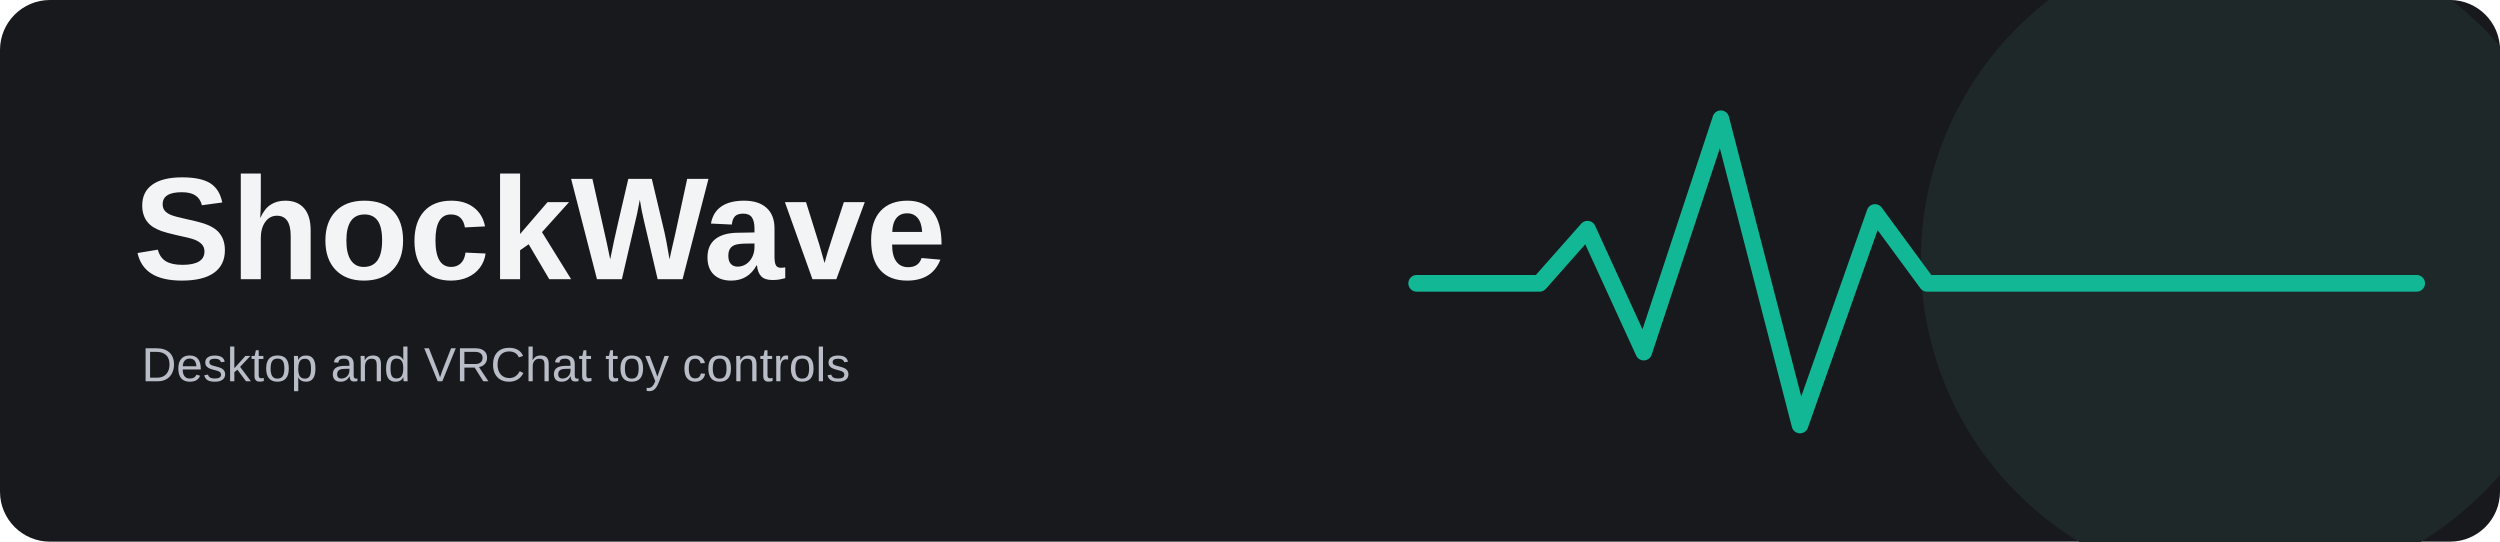
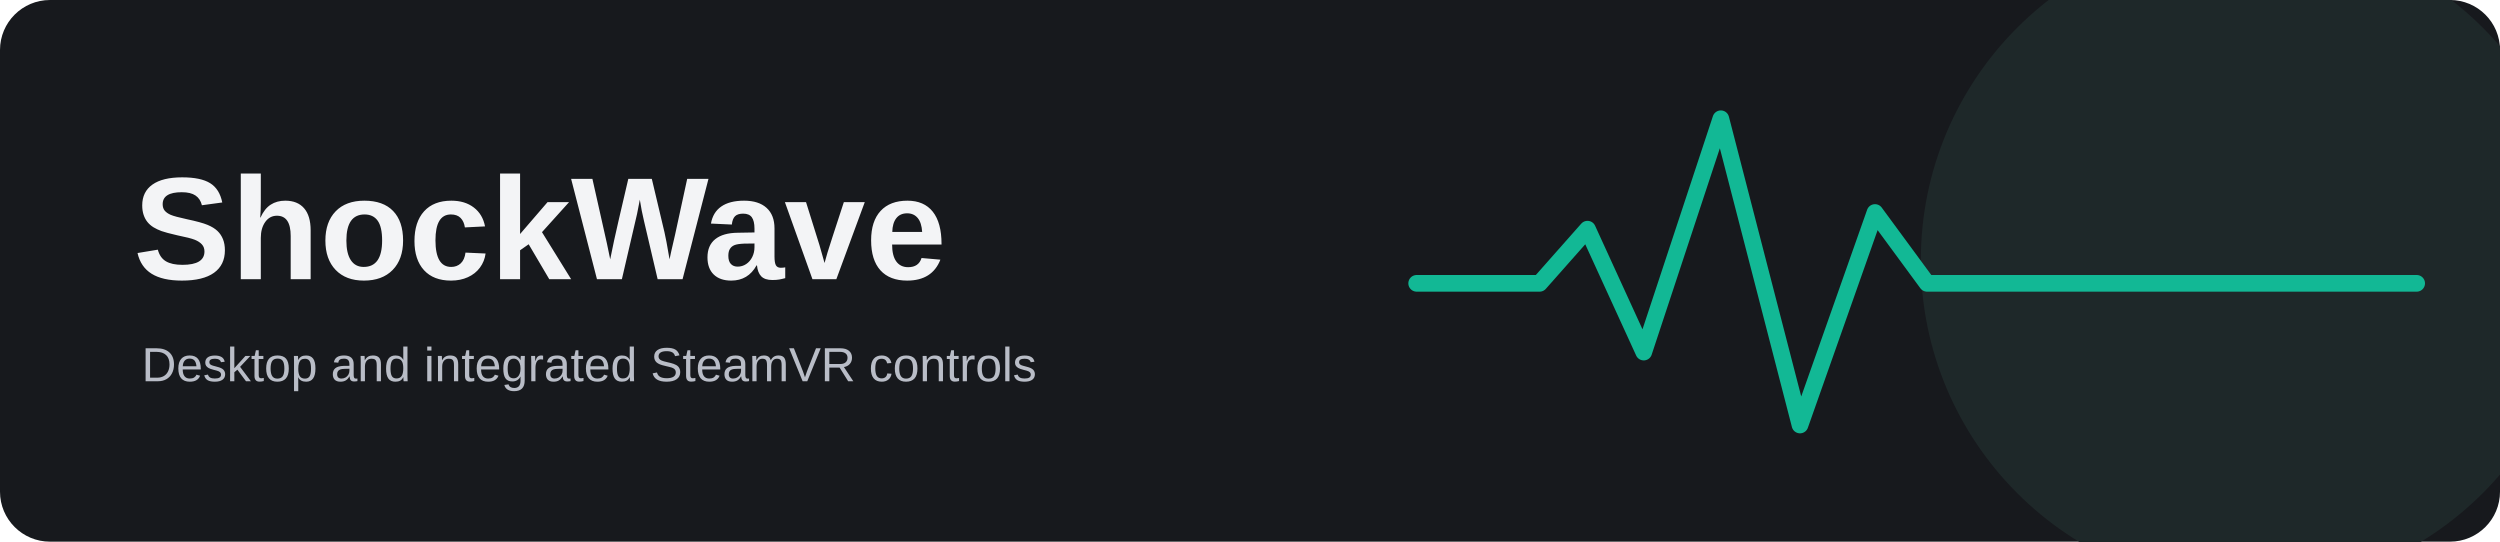
<svg xmlns="http://www.w3.org/2000/svg" width="1200" height="260" viewBox="0 0 1200 260" role="img" aria-labelledby="title desc">
  <rect width="1200" height="260" rx="24" fill="#17191d" />
  <circle cx="1080" cy="125" r="158" fill="#1e2829" />
  <path d="M 680 136 H 739 L 762 110 L 789 169 L 826 57 L 864 204 L 900 102 L 925 136 H 1160" fill="none" stroke="#12b895" stroke-width="8" stroke-linecap="round" stroke-linejoin="round" />
  <text x="64" y="134" fill="#f3f4f6" font-family="Segoe UI,Arial,sans-serif" font-size="70" font-weight="700">ShockWave</text>
-   <text x="68" y="183" fill="#b9bdc7" font-family="Segoe UI,Arial,sans-serif" font-size="23">Desktop and VRChat toy controls</text>
+   <text x="68" y="183" fill="#b9bdc7" font-family="Segoe UI,Arial,sans-serif" font-size="23">Desktop and integrated SteamVR controls</text>
</svg>
